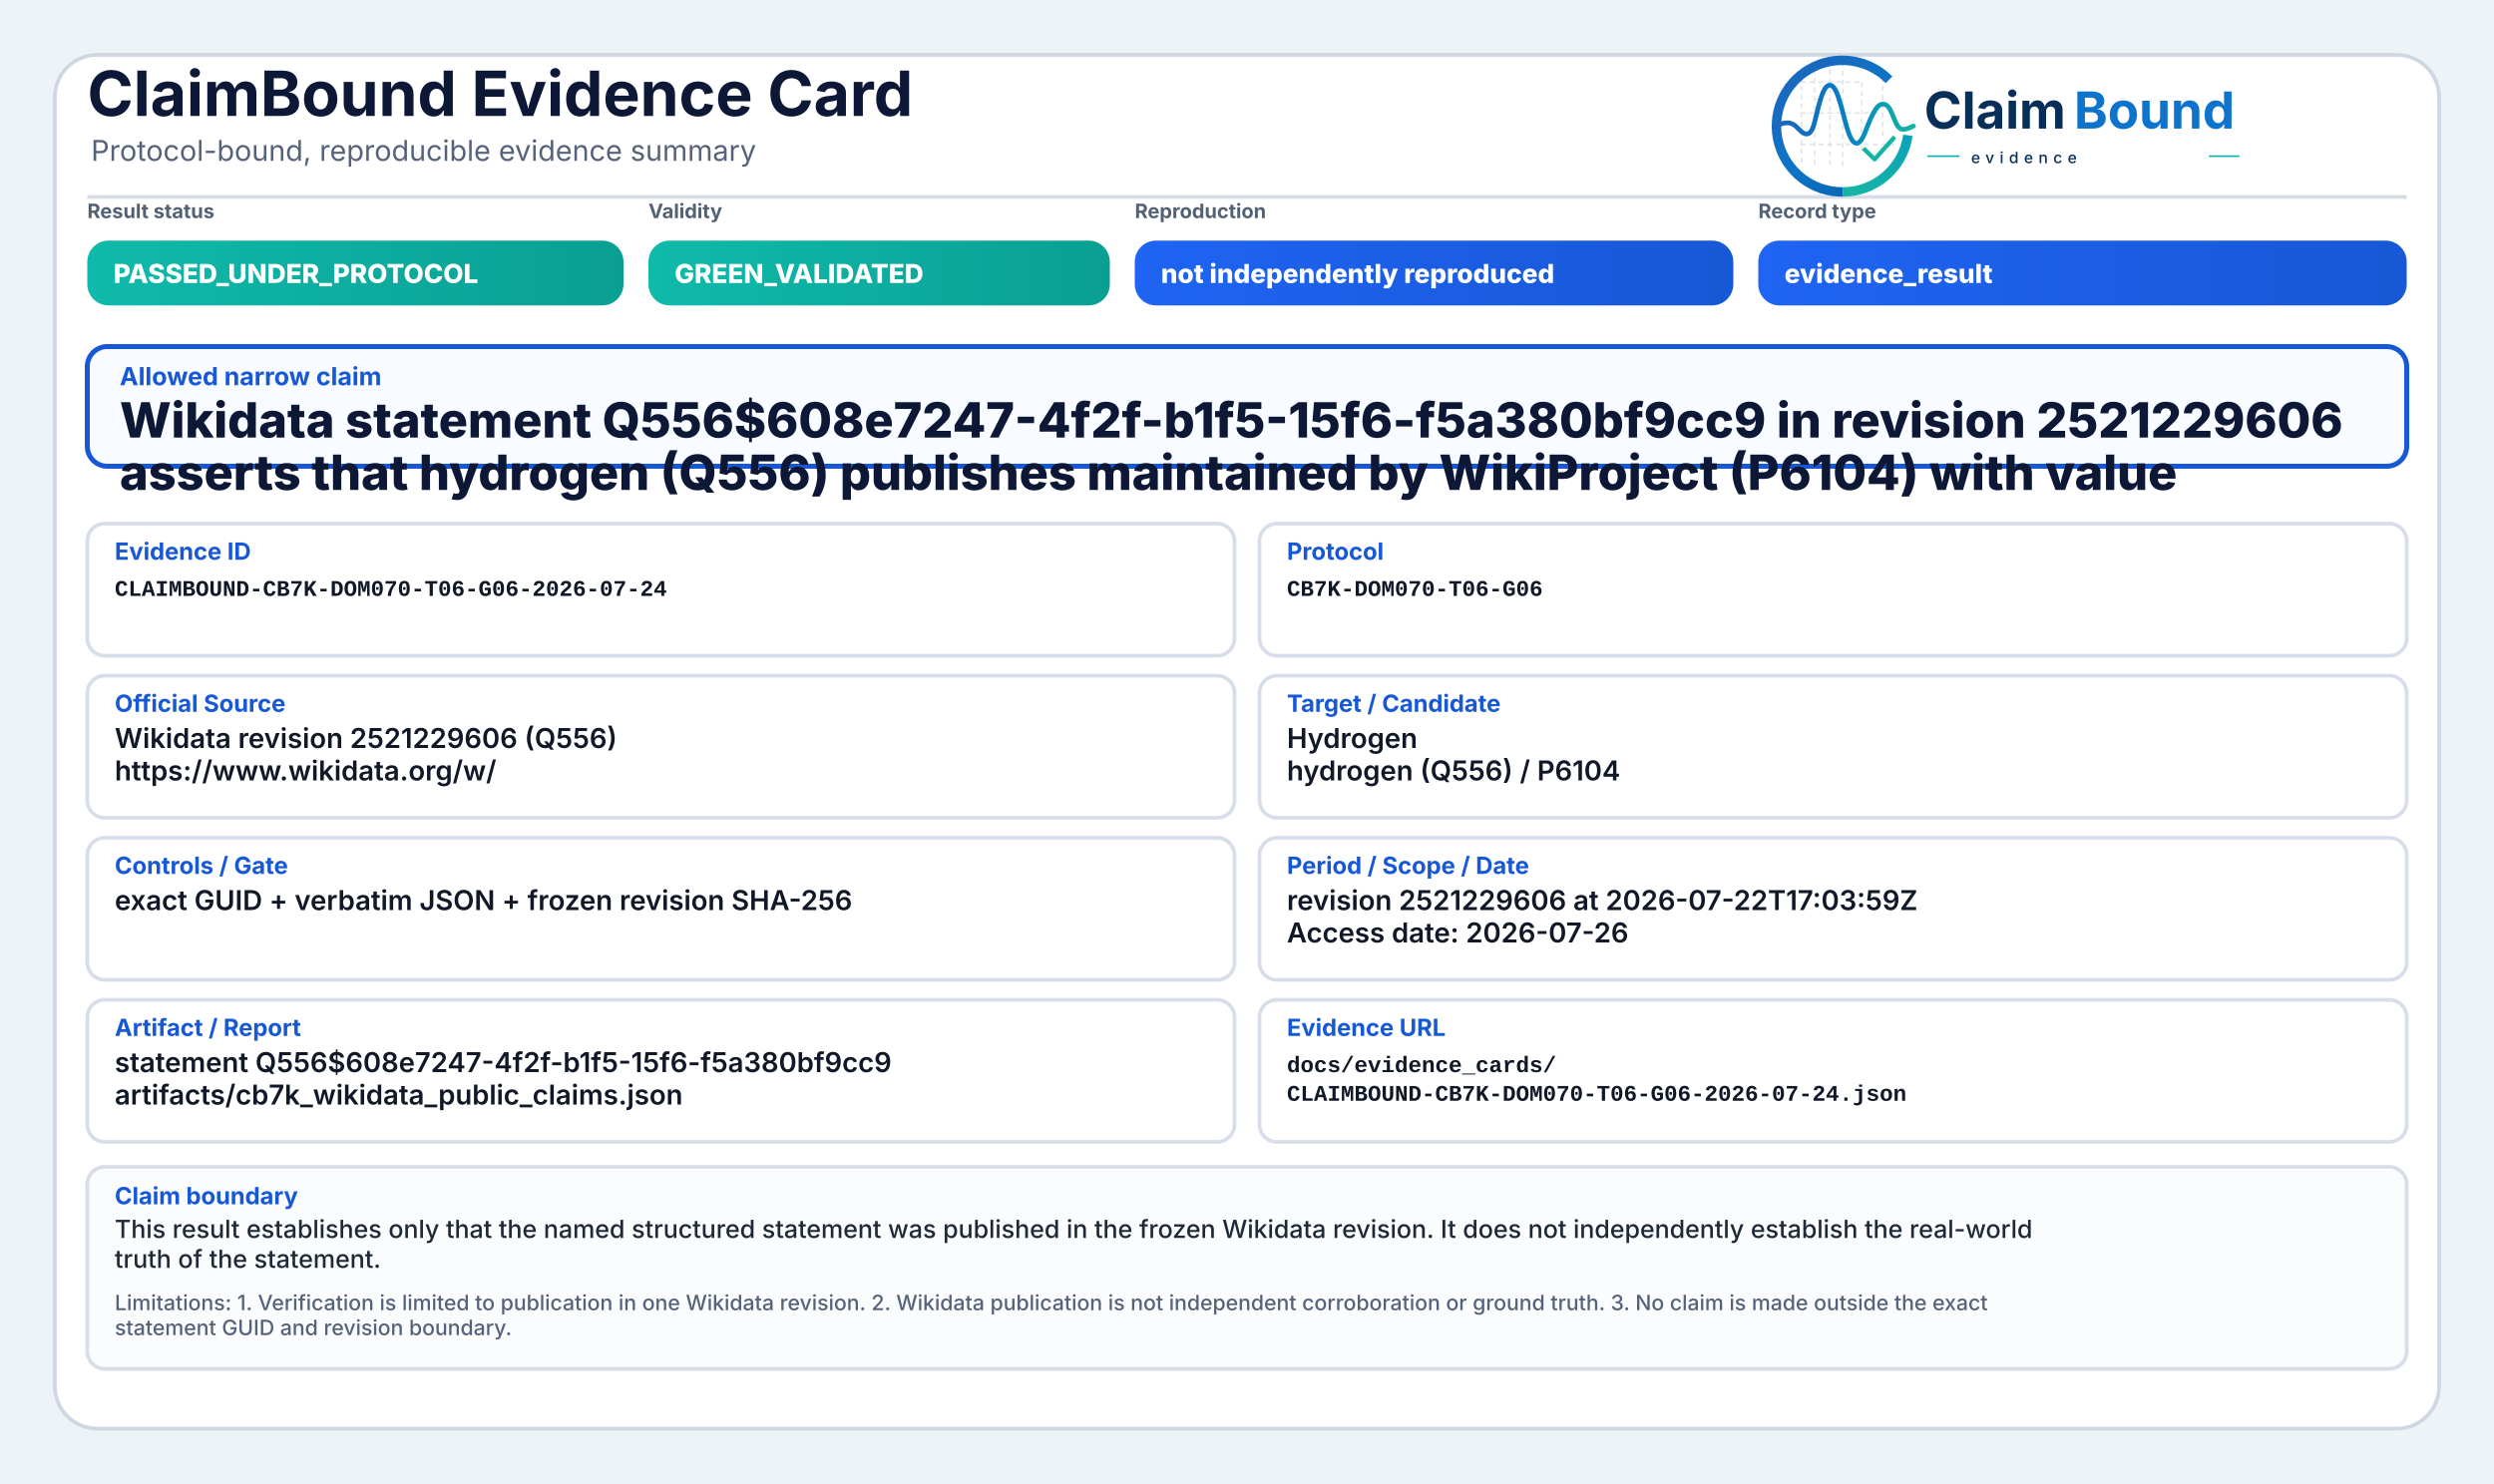
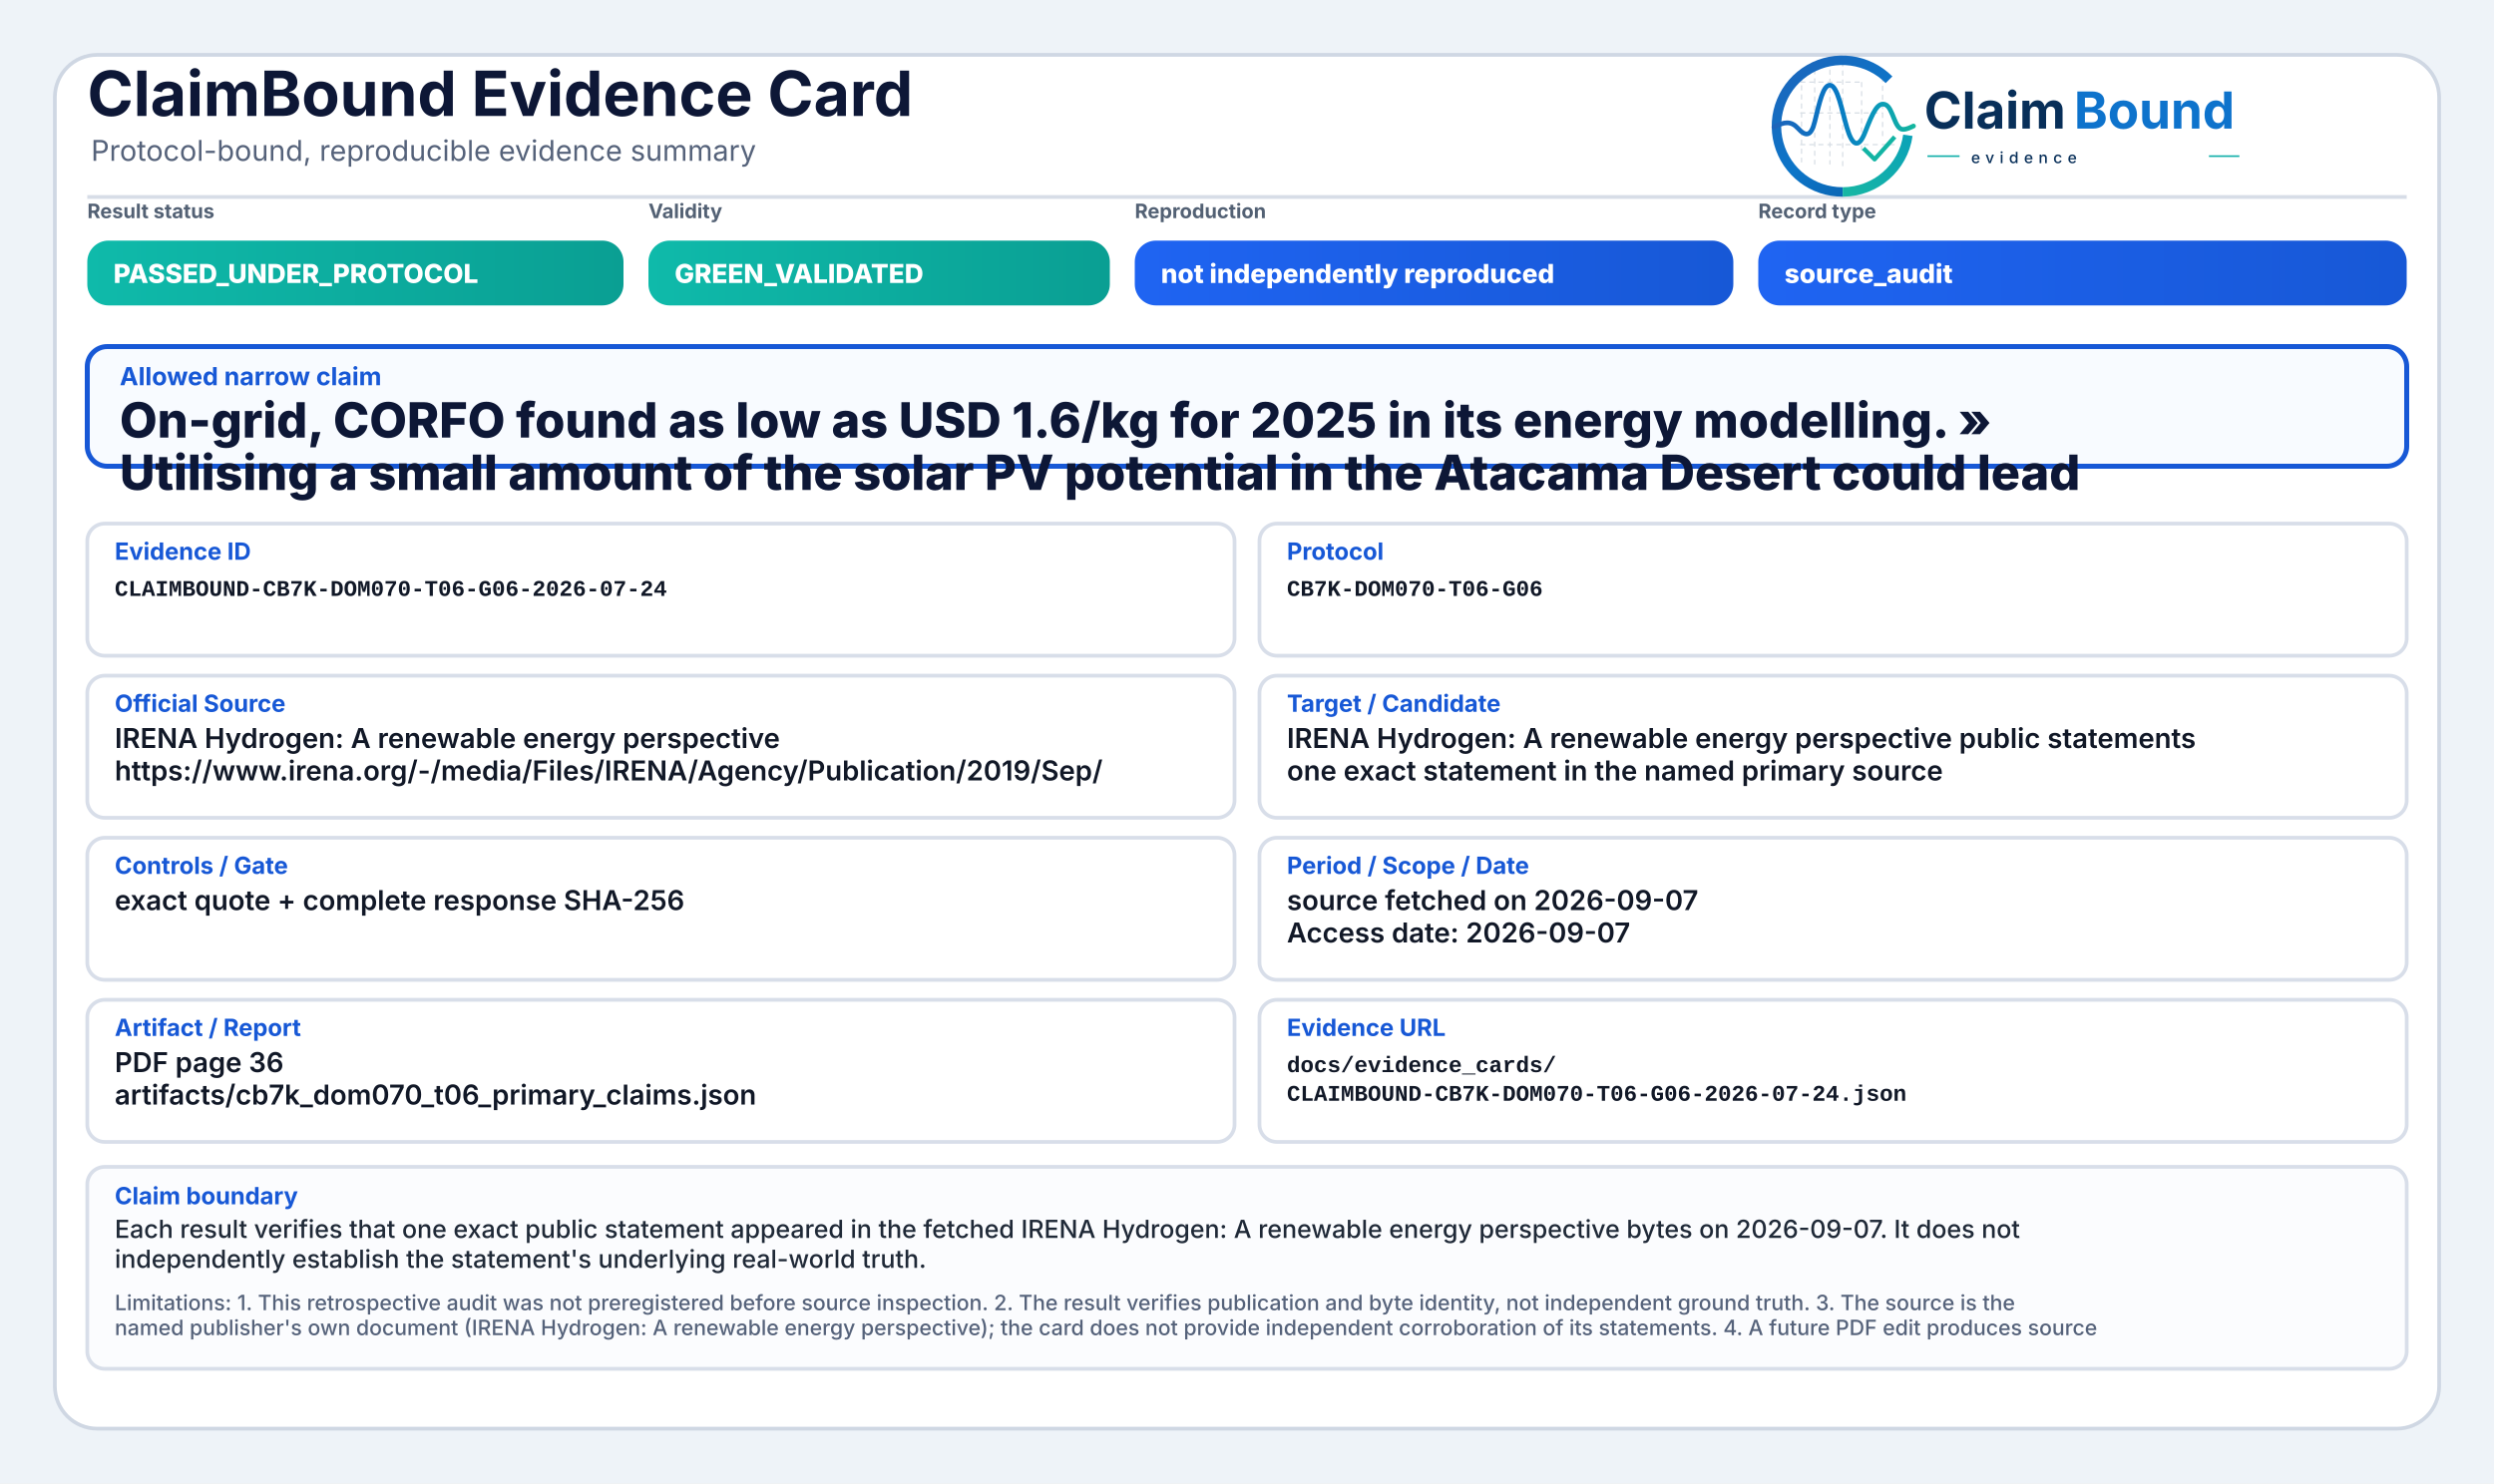
<svg xmlns="http://www.w3.org/2000/svg" width="2000" height="1190" viewBox="0 0 2000 1190" role="img" aria-label="ClaimBound Evidence Card">
  <defs>
    <linearGradient id="greenGrad" x1="0" y1="0" x2="1" y2="0">
      <stop offset="0%" stop-color="#0fbaaa" />
      <stop offset="100%" stop-color="#0a9f93" />
    </linearGradient>
    <linearGradient id="yellowGrad" x1="0" y1="0" x2="1" y2="0">
      <stop offset="0%" stop-color="#fbbf24" />
      <stop offset="100%" stop-color="#d97706" />
    </linearGradient>
    <linearGradient id="amberGrad" x1="0" y1="0" x2="1" y2="0">
      <stop offset="0%" stop-color="#f97316" />
      <stop offset="100%" stop-color="#c2410c" />
    </linearGradient>
    <linearGradient id="redGrad" x1="0" y1="0" x2="1" y2="0">
      <stop offset="0%" stop-color="#ef4444" />
      <stop offset="100%" stop-color="#b91c1c" />
    </linearGradient>
    <linearGradient id="grayGrad" x1="0" y1="0" x2="1" y2="0">
      <stop offset="0%" stop-color="#64748b" />
      <stop offset="100%" stop-color="#475569" />
    </linearGradient>
    <linearGradient id="blueGrad" x1="0" y1="0" x2="1" y2="0">
      <stop offset="0%" stop-color="#1f64f2" />
      <stop offset="100%" stop-color="#1758d6" />
    </linearGradient>
    <linearGradient id="logoRingBlue" x1="73" y1="453" x2="348" y2="793" gradientUnits="userSpaceOnUse">
      <stop offset="0" stop-color="#1E64BA" />
      <stop offset="0.55" stop-color="#0C75C8" />
      <stop offset="1" stop-color="#0A5FAB" />
    </linearGradient>
    <linearGradient id="logoRingTeal" x1="221" y1="792" x2="403" y2="594" gradientUnits="userSpaceOnUse">
      <stop offset="0" stop-color="#18B7A3" />
      <stop offset="1" stop-color="#089EBC" />
    </linearGradient>
    <linearGradient id="logoSignalGradient" x1="61" y1="628" x2="404" y2="628" gradientUnits="userSpaceOnUse">
      <stop offset="0" stop-color="#1E64BA" />
      <stop offset="0.43" stop-color="#0877C4" />
      <stop offset="0.72" stop-color="#0A97BB" />
      <stop offset="1" stop-color="#14B69E" />
    </linearGradient>
  </defs>
  <rect x="0" y="0" width="2000" height="1190" fill="#eef3f8" />
  <rect x="44" y="44" width="1912" height="1102" rx="34" fill="#ffffff" stroke="#cfd7e3" stroke-width="3" />
  <path d="M70 158 H1930" stroke="#d7dde7" stroke-width="3" />
  <text x="70" y="93" font-family="Inter, Segoe UI, Arial, sans-serif" font-size="50" font-weight="750" fill="#0d1736">ClaimBound Evidence Card</text>
  <text x="73" y="129" font-family="Inter, Segoe UI, Arial, sans-serif" font-size="23" font-weight="400" fill="#55627a">Protocol-bound, reproducible evidence summary</text>
  <g aria-label="ClaimBound evidence logo" transform="translate(1415,52) scale(0.33) translate(-40,-478)">
    <g stroke-linecap="butt" stroke-linejoin="round">
      <g stroke="#CBD3DC" stroke-width="3.2" stroke-linecap="round" stroke-dasharray="10 12" opacity="0.72">
        <path d="M130 507V714" />
        <path d="M162 490V719" />
        <path d="M199 491V719" />
        <path d="M230 471V726" />
        <path d="M276 521V690" />
        <path d="M327 508V650" />
        <path d="M128 520H277" />
        <path d="M128 595H327" />
        <path d="M128 672H355" />
      </g>
      <path d="M342.6 514.3A160 160 0 1 0 230 787" fill="none" stroke="url(#logoRingBlue)" stroke-width="23" />
      <path d="M230 787A160 160 0 0 0 388.4 649.3" fill="none" stroke="url(#logoRingTeal)" stroke-width="23" />
      <path d="M63 629.5C87 616.4 104.3 613.6 121.2 632.2C140.7 653.8 153.4 651.6 162.1 616.2C173.8 568.5 182.5 527.5 198.9 527.5C217.5 527.5 228.4 590.6 240.3 630.8C253.4 675.4 268.6 682.8 284.6 641.5C303.5 592.9 315.2 567.6 333.7 574.7C352.6 582 355.7 635.1 376.6 634.9C386.2 634.8 394 630.4 402 626.8" fill="none" stroke="url(#logoSignalGradient)" stroke-width="11.5" stroke-linecap="round" />
      <path d="M284 684.5L307.5 707.7L353 657" fill="none" stroke="#12B4A4" stroke-width="10.5" stroke-linecap="square" />
    </g>
    <text x="428" y="633" font-family="Inter, Segoe UI, Arial, sans-serif" font-size="124" font-weight="750" fill="#082F59" text-rendering="geometricPrecision">Claim</text>
    <text x="792" y="633" font-family="Inter, Segoe UI, Arial, sans-serif" font-size="124" font-weight="750" fill="#0E73CC" text-rendering="geometricPrecision">Bound</text>
    <line x1="436" y1="700" x2="514" y2="700" stroke="#11AFA9" stroke-width="4" />
    <text x="542" y="717" font-family="Inter, Segoe UI, Arial, sans-serif" font-size="38" font-weight="500" letter-spacing="13" fill="#082F59">evidence</text>
    <line x1="1120" y1="700" x2="1194" y2="700" stroke="#11AFA9" stroke-width="4" />
  </g>
  <text x="70" y="175" font-family="Inter, Segoe UI, Arial, sans-serif" font-size="16" font-weight="650" fill="#536174">Result status</text>
  <rect x="70" y="193" width="430" height="52" rx="17" fill="url(#greenGrad)" />
  <text x="91" y="227" font-family="Inter, Segoe UI, Arial, sans-serif" font-size="21" font-weight="800" fill="#ffffff">PASSED_UNDER_PROTOCOL</text>
  <text x="520" y="175" font-family="Inter, Segoe UI, Arial, sans-serif" font-size="16" font-weight="650" fill="#536174">Validity</text>
  <rect x="520" y="193" width="370" height="52" rx="17" fill="url(#greenGrad)" />
  <text x="541" y="227" font-family="Inter, Segoe UI, Arial, sans-serif" font-size="21" font-weight="800" fill="#ffffff">GREEN_VALIDATED</text>
  <text x="910" y="175" font-family="Inter, Segoe UI, Arial, sans-serif" font-size="16" font-weight="650" fill="#536174">Reproduction</text>
  <rect x="910" y="193" width="480" height="52" rx="17" fill="url(#blueGrad)" />
  <text x="931" y="227" font-family="Inter, Segoe UI, Arial, sans-serif" font-size="21" font-weight="800" fill="#ffffff">not independently reproduced</text>
  <text x="1410" y="175" font-family="Inter, Segoe UI, Arial, sans-serif" font-size="16" font-weight="650" fill="#536174">Record type</text>
  <rect x="1410" y="193" width="520" height="52" rx="17" fill="url(#blueGrad)" />
-   <text x="1431" y="227" font-family="Inter, Segoe UI, Arial, sans-serif" font-size="21" font-weight="800" fill="#ffffff">evidence_result</text>
+   <text x="1431" y="227" font-family="Inter, Segoe UI, Arial, sans-serif" font-size="21" font-weight="800" fill="#ffffff">source_audit</text>
  <rect x="70" y="278" width="1860" height="96" rx="16" fill="#f8fbff" stroke="#1758d6" stroke-width="4" />
  <text x="96" y="309" font-family="Inter, Segoe UI, Arial, sans-serif" font-size="20" font-weight="750" fill="#1758d6">Allowed narrow claim</text>
-   <text x="96" y="351" font-family="Inter, Segoe UI, Arial, sans-serif" font-size="39" font-weight="800" fill="#0d1736">Wikidata statement Q556$608e7247-4f2f-b1f5-15f6-f5a380bf9cc9 in revision 2521229606</text>
-   <text x="96" y="393" font-family="Inter, Segoe UI, Arial, sans-serif" font-size="39" font-weight="800" fill="#0d1736">asserts that hydrogen (Q556) publishes maintained by WikiProject (P6104) with value</text>
+   <text x="96" y="351" font-family="Inter, Segoe UI, Arial, sans-serif" font-size="39" font-weight="800" fill="#0d1736">On-grid, CORFO found as low as USD 1.6/kg for 2025 in its energy modelling. »</text>
+   <text x="96" y="393" font-family="Inter, Segoe UI, Arial, sans-serif" font-size="39" font-weight="800" fill="#0d1736">Utilising a small amount of the solar PV potential in the Atacama Desert could lead</text>
  <rect x="70" y="420" width="920" height="106" rx="14" fill="#ffffff" stroke="#d8dee9" stroke-width="3" />
  <text x="92" y="449" font-family="Inter, Segoe UI, Arial, sans-serif" font-size="19" font-weight="750" fill="#1758d6">Evidence ID</text>
  <text x="92" y="478" font-family="SFMono-Regular, Consolas, Liberation Mono, monospace" font-size="18" font-weight="600" fill="#111827">CLAIMBOUND-CB7K-DOM070-T06-G06-2026-07-24</text>
  <rect x="1010" y="420" width="920" height="106" rx="14" fill="#ffffff" stroke="#d8dee9" stroke-width="3" />
  <text x="1032" y="449" font-family="Inter, Segoe UI, Arial, sans-serif" font-size="19" font-weight="750" fill="#1758d6">Protocol</text>
  <text x="1032" y="478" font-family="SFMono-Regular, Consolas, Liberation Mono, monospace" font-size="18" font-weight="600" fill="#111827">CB7K-DOM070-T06-G06</text>
  <rect x="70" y="542" width="920" height="114" rx="14" fill="#ffffff" stroke="#d8dee9" stroke-width="3" />
  <text x="92" y="571" font-family="Inter, Segoe UI, Arial, sans-serif" font-size="19" font-weight="750" fill="#1758d6">Official Source</text>
-   <text x="92" y="600" font-family="Inter, Segoe UI, Arial, sans-serif" font-size="22" font-weight="600" fill="#111827">Wikidata revision 2521229606 (Q556)</text>
-   <text x="92" y="626" font-family="Inter, Segoe UI, Arial, sans-serif" font-size="22" font-weight="600" fill="#111827">https://www.wikidata.org/w/</text>
+   <text x="92" y="600" font-family="Inter, Segoe UI, Arial, sans-serif" font-size="22" font-weight="600" fill="#111827">IRENA Hydrogen: A renewable energy perspective</text>
+   <text x="92" y="626" font-family="Inter, Segoe UI, Arial, sans-serif" font-size="22" font-weight="600" fill="#111827">https://www.irena.org/-/media/Files/IRENA/Agency/Publication/2019/Sep/</text>
  <rect x="1010" y="542" width="920" height="114" rx="14" fill="#ffffff" stroke="#d8dee9" stroke-width="3" />
  <text x="1032" y="571" font-family="Inter, Segoe UI, Arial, sans-serif" font-size="19" font-weight="750" fill="#1758d6">Target / Candidate</text>
-   <text x="1032" y="600" font-family="Inter, Segoe UI, Arial, sans-serif" font-size="22" font-weight="600" fill="#111827">Hydrogen</text>
-   <text x="1032" y="626" font-family="Inter, Segoe UI, Arial, sans-serif" font-size="22" font-weight="600" fill="#111827">hydrogen (Q556) / P6104</text>
+   <text x="1032" y="600" font-family="Inter, Segoe UI, Arial, sans-serif" font-size="22" font-weight="600" fill="#111827">IRENA Hydrogen: A renewable energy perspective public statements</text>
+   <text x="1032" y="626" font-family="Inter, Segoe UI, Arial, sans-serif" font-size="22" font-weight="600" fill="#111827">one exact statement in the named primary source</text>
  <rect x="70" y="672" width="920" height="114" rx="14" fill="#ffffff" stroke="#d8dee9" stroke-width="3" />
  <text x="92" y="701" font-family="Inter, Segoe UI, Arial, sans-serif" font-size="19" font-weight="750" fill="#1758d6">Controls / Gate</text>
-   <text x="92" y="730" font-family="Inter, Segoe UI, Arial, sans-serif" font-size="22" font-weight="600" fill="#111827">exact GUID + verbatim JSON + frozen revision SHA-256</text>
+   <text x="92" y="730" font-family="Inter, Segoe UI, Arial, sans-serif" font-size="22" font-weight="600" fill="#111827">exact quote + complete response SHA-256</text>
  <rect x="1010" y="672" width="920" height="114" rx="14" fill="#ffffff" stroke="#d8dee9" stroke-width="3" />
  <text x="1032" y="701" font-family="Inter, Segoe UI, Arial, sans-serif" font-size="19" font-weight="750" fill="#1758d6">Period / Scope / Date</text>
-   <text x="1032" y="730" font-family="Inter, Segoe UI, Arial, sans-serif" font-size="22" font-weight="600" fill="#111827">revision 2521229606 at 2026-07-22T17:03:59Z</text>
-   <text x="1032" y="756" font-family="Inter, Segoe UI, Arial, sans-serif" font-size="22" font-weight="600" fill="#111827">Access date: 2026-07-26</text>
+   <text x="1032" y="730" font-family="Inter, Segoe UI, Arial, sans-serif" font-size="22" font-weight="600" fill="#111827">source fetched on 2026-09-07</text>
+   <text x="1032" y="756" font-family="Inter, Segoe UI, Arial, sans-serif" font-size="22" font-weight="600" fill="#111827">Access date: 2026-09-07</text>
  <rect x="70" y="802" width="920" height="114" rx="14" fill="#ffffff" stroke="#d8dee9" stroke-width="3" />
  <text x="92" y="831" font-family="Inter, Segoe UI, Arial, sans-serif" font-size="19" font-weight="750" fill="#1758d6">Artifact / Report</text>
-   <text x="92" y="860" font-family="Inter, Segoe UI, Arial, sans-serif" font-size="22" font-weight="600" fill="#111827">statement Q556$608e7247-4f2f-b1f5-15f6-f5a380bf9cc9</text>
-   <text x="92" y="886" font-family="Inter, Segoe UI, Arial, sans-serif" font-size="22" font-weight="600" fill="#111827">artifacts/cb7k_wikidata_public_claims.json</text>
+   <text x="92" y="860" font-family="Inter, Segoe UI, Arial, sans-serif" font-size="22" font-weight="600" fill="#111827">PDF page 36</text>
+   <text x="92" y="886" font-family="Inter, Segoe UI, Arial, sans-serif" font-size="22" font-weight="600" fill="#111827">artifacts/cb7k_dom070_t06_primary_claims.json</text>
  <rect x="1010" y="802" width="920" height="114" rx="14" fill="#ffffff" stroke="#d8dee9" stroke-width="3" />
  <text x="1032" y="831" font-family="Inter, Segoe UI, Arial, sans-serif" font-size="19" font-weight="750" fill="#1758d6">Evidence URL</text>
  <text x="1032" y="860" font-family="SFMono-Regular, Consolas, Liberation Mono, monospace" font-size="18" font-weight="600" fill="#111827">docs/evidence_cards/</text>
  <text x="1032" y="883" font-family="SFMono-Regular, Consolas, Liberation Mono, monospace" font-size="18" font-weight="600" fill="#111827">CLAIMBOUND-CB7K-DOM070-T06-G06-2026-07-24.json</text>
  <rect x="70" y="936" width="1860" height="162" rx="14" fill="#fbfcfe" stroke="#d8dee9" stroke-width="3" />
  <text x="92" y="966" font-family="Inter, Segoe UI, Arial, sans-serif" font-size="19" font-weight="750" fill="#1758d6">Claim boundary</text>
-   <text x="92" y="993" font-family="Inter, Segoe UI, Arial, sans-serif" font-size="20" font-weight="500" fill="#1f2937">This result establishes only that the named structured statement was published in the frozen Wikidata revision. It does not independently establish the real-world</text>
-   <text x="92" y="1017" font-family="Inter, Segoe UI, Arial, sans-serif" font-size="20" font-weight="500" fill="#1f2937">truth of the statement.</text>
-   <text x="92" y="1051" font-family="Inter, Segoe UI, Arial, sans-serif" font-size="17" font-weight="500" fill="#55627a">Limitations: 1. Verification is limited to publication in one Wikidata revision. 2. Wikidata publication is not independent corroboration or ground truth. 3. No claim is made outside the exact</text>
-   <text x="92" y="1071" font-family="Inter, Segoe UI, Arial, sans-serif" font-size="17" font-weight="500" fill="#55627a">statement GUID and revision boundary.</text>
+   <text x="92" y="993" font-family="Inter, Segoe UI, Arial, sans-serif" font-size="20" font-weight="500" fill="#1f2937">Each result verifies that one exact public statement appeared in the fetched IRENA Hydrogen: A renewable energy perspective bytes on 2026-09-07. It does not</text>
+   <text x="92" y="1017" font-family="Inter, Segoe UI, Arial, sans-serif" font-size="20" font-weight="500" fill="#1f2937">independently establish the statement's underlying real-world truth.</text>
+   <text x="92" y="1051" font-family="Inter, Segoe UI, Arial, sans-serif" font-size="17" font-weight="500" fill="#55627a">Limitations: 1. This retrospective audit was not preregistered before source inspection. 2. The result verifies publication and byte identity, not independent ground truth. 3. The source is the</text>
+   <text x="92" y="1071" font-family="Inter, Segoe UI, Arial, sans-serif" font-size="17" font-weight="500" fill="#55627a">named publisher's own document (IRENA Hydrogen: A renewable energy perspective); the card does not provide independent corroboration of its statements. 4. A future PDF edit produces source</text>
</svg>
